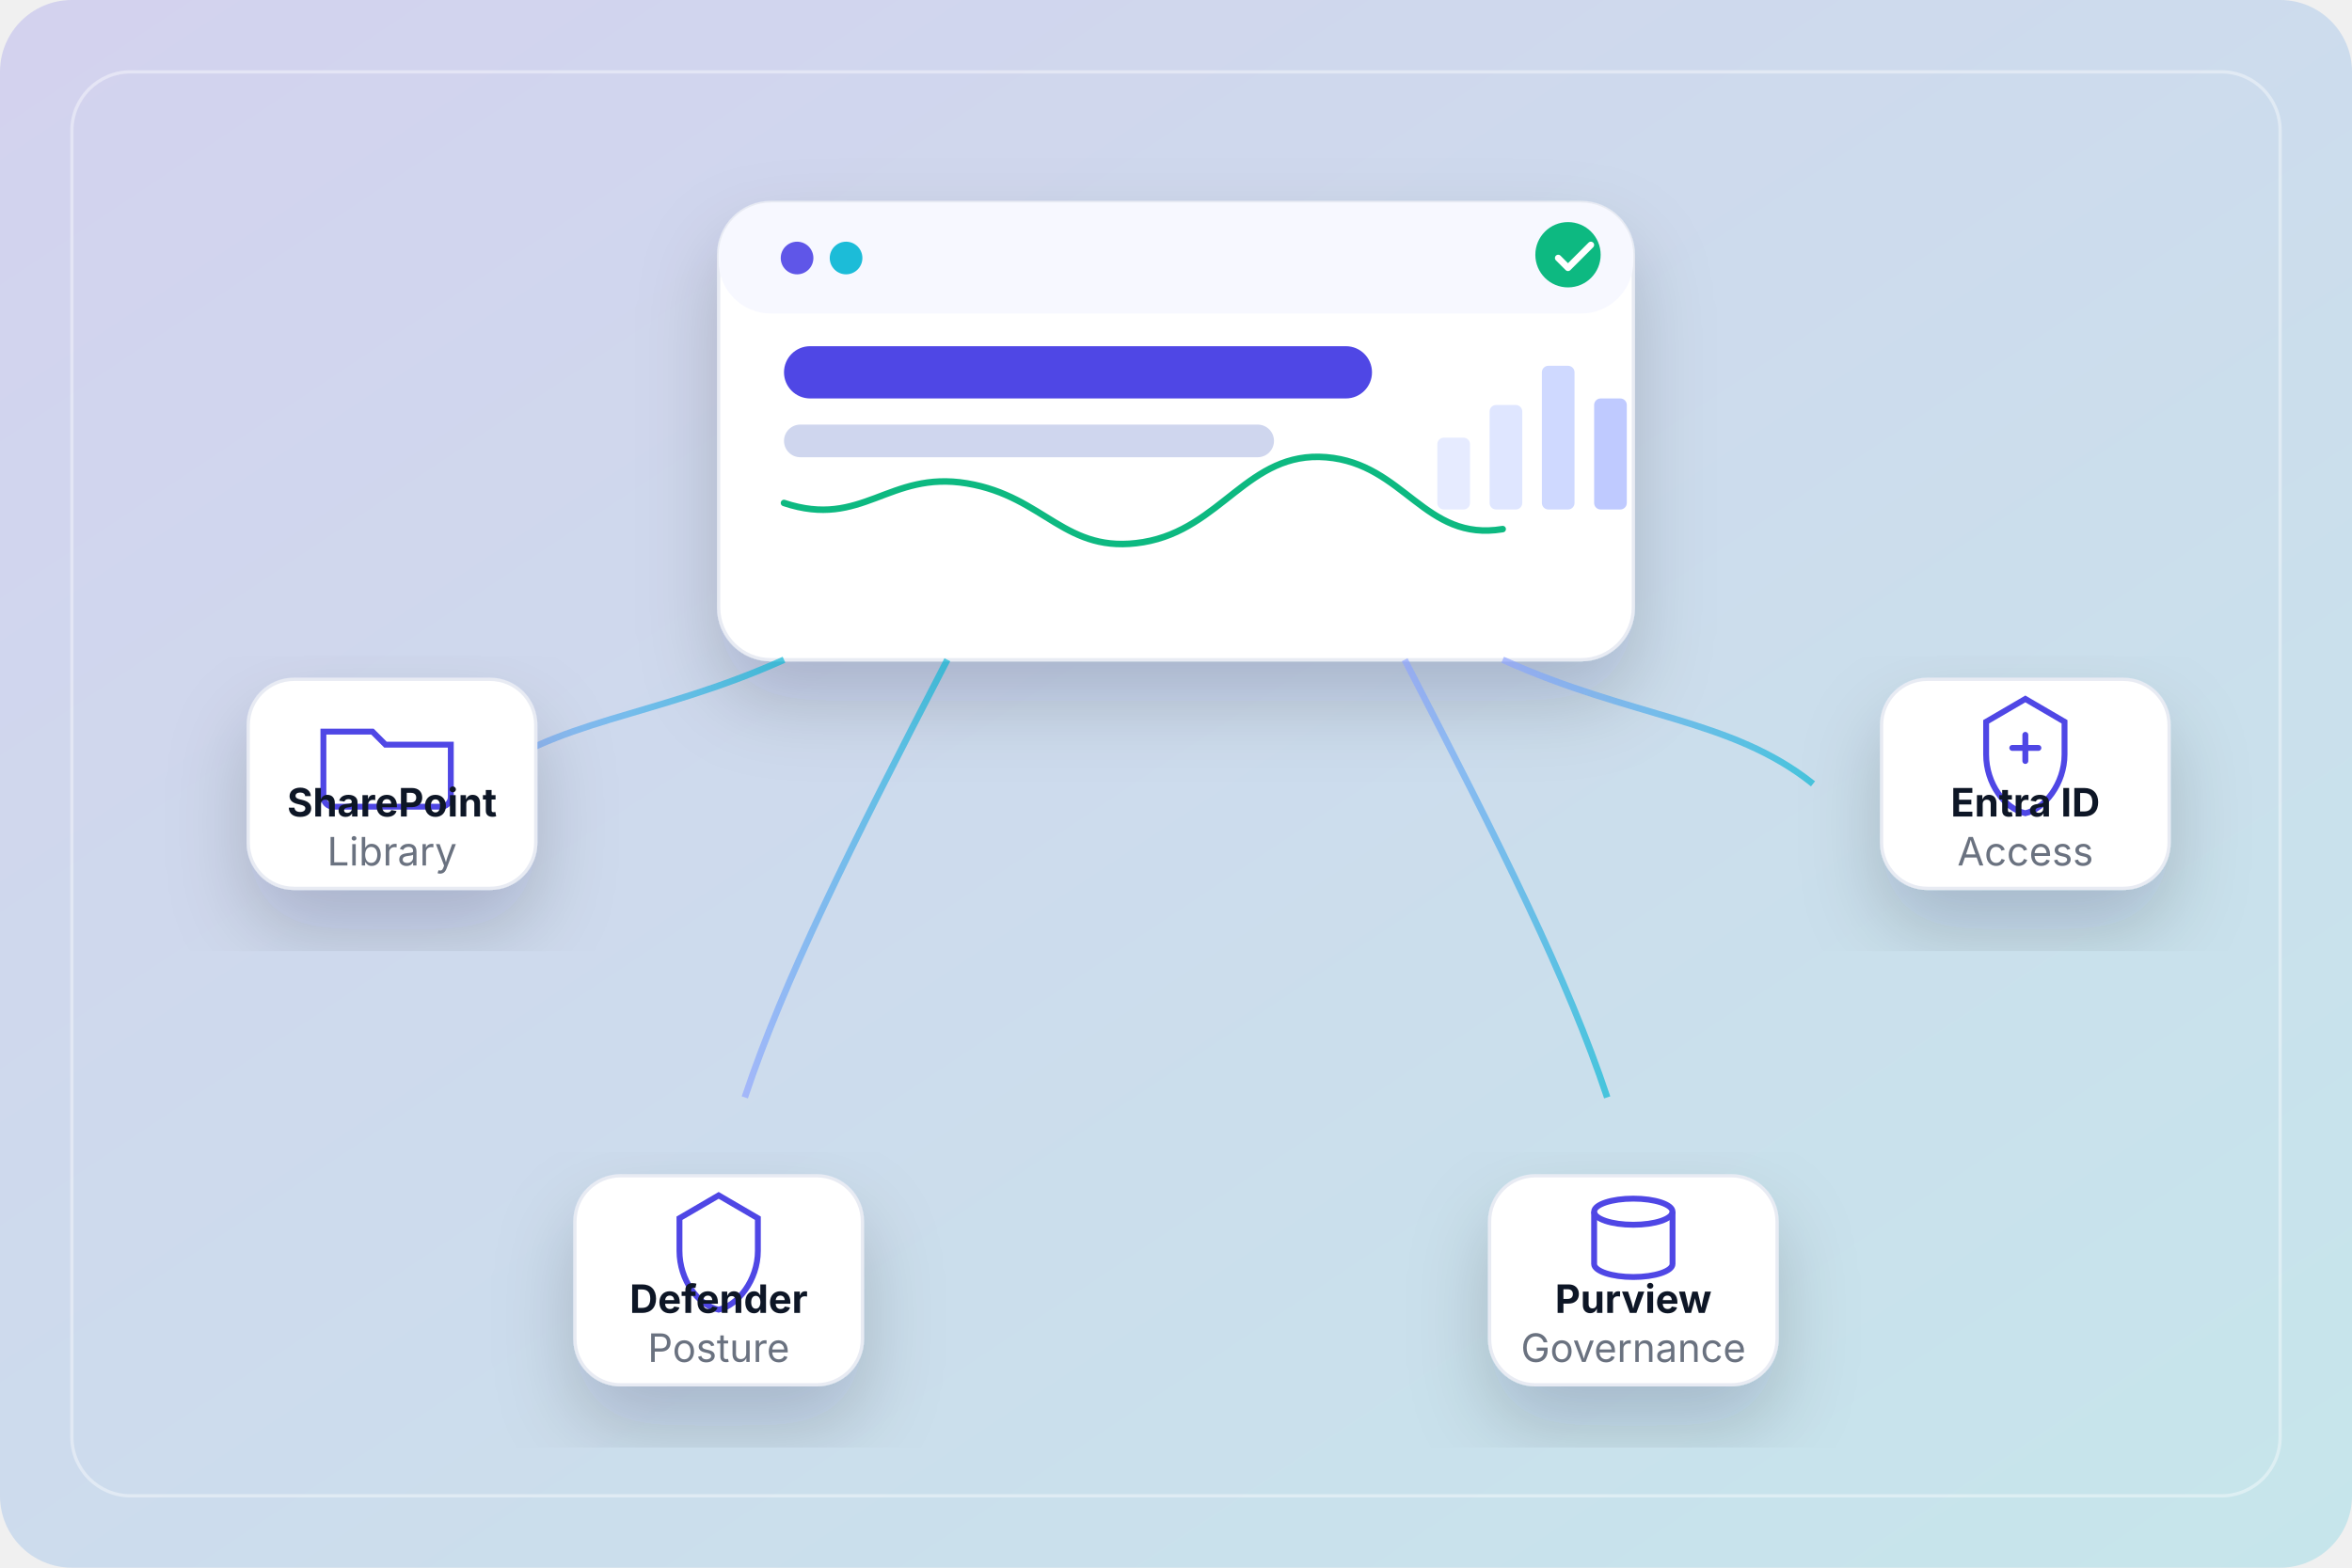
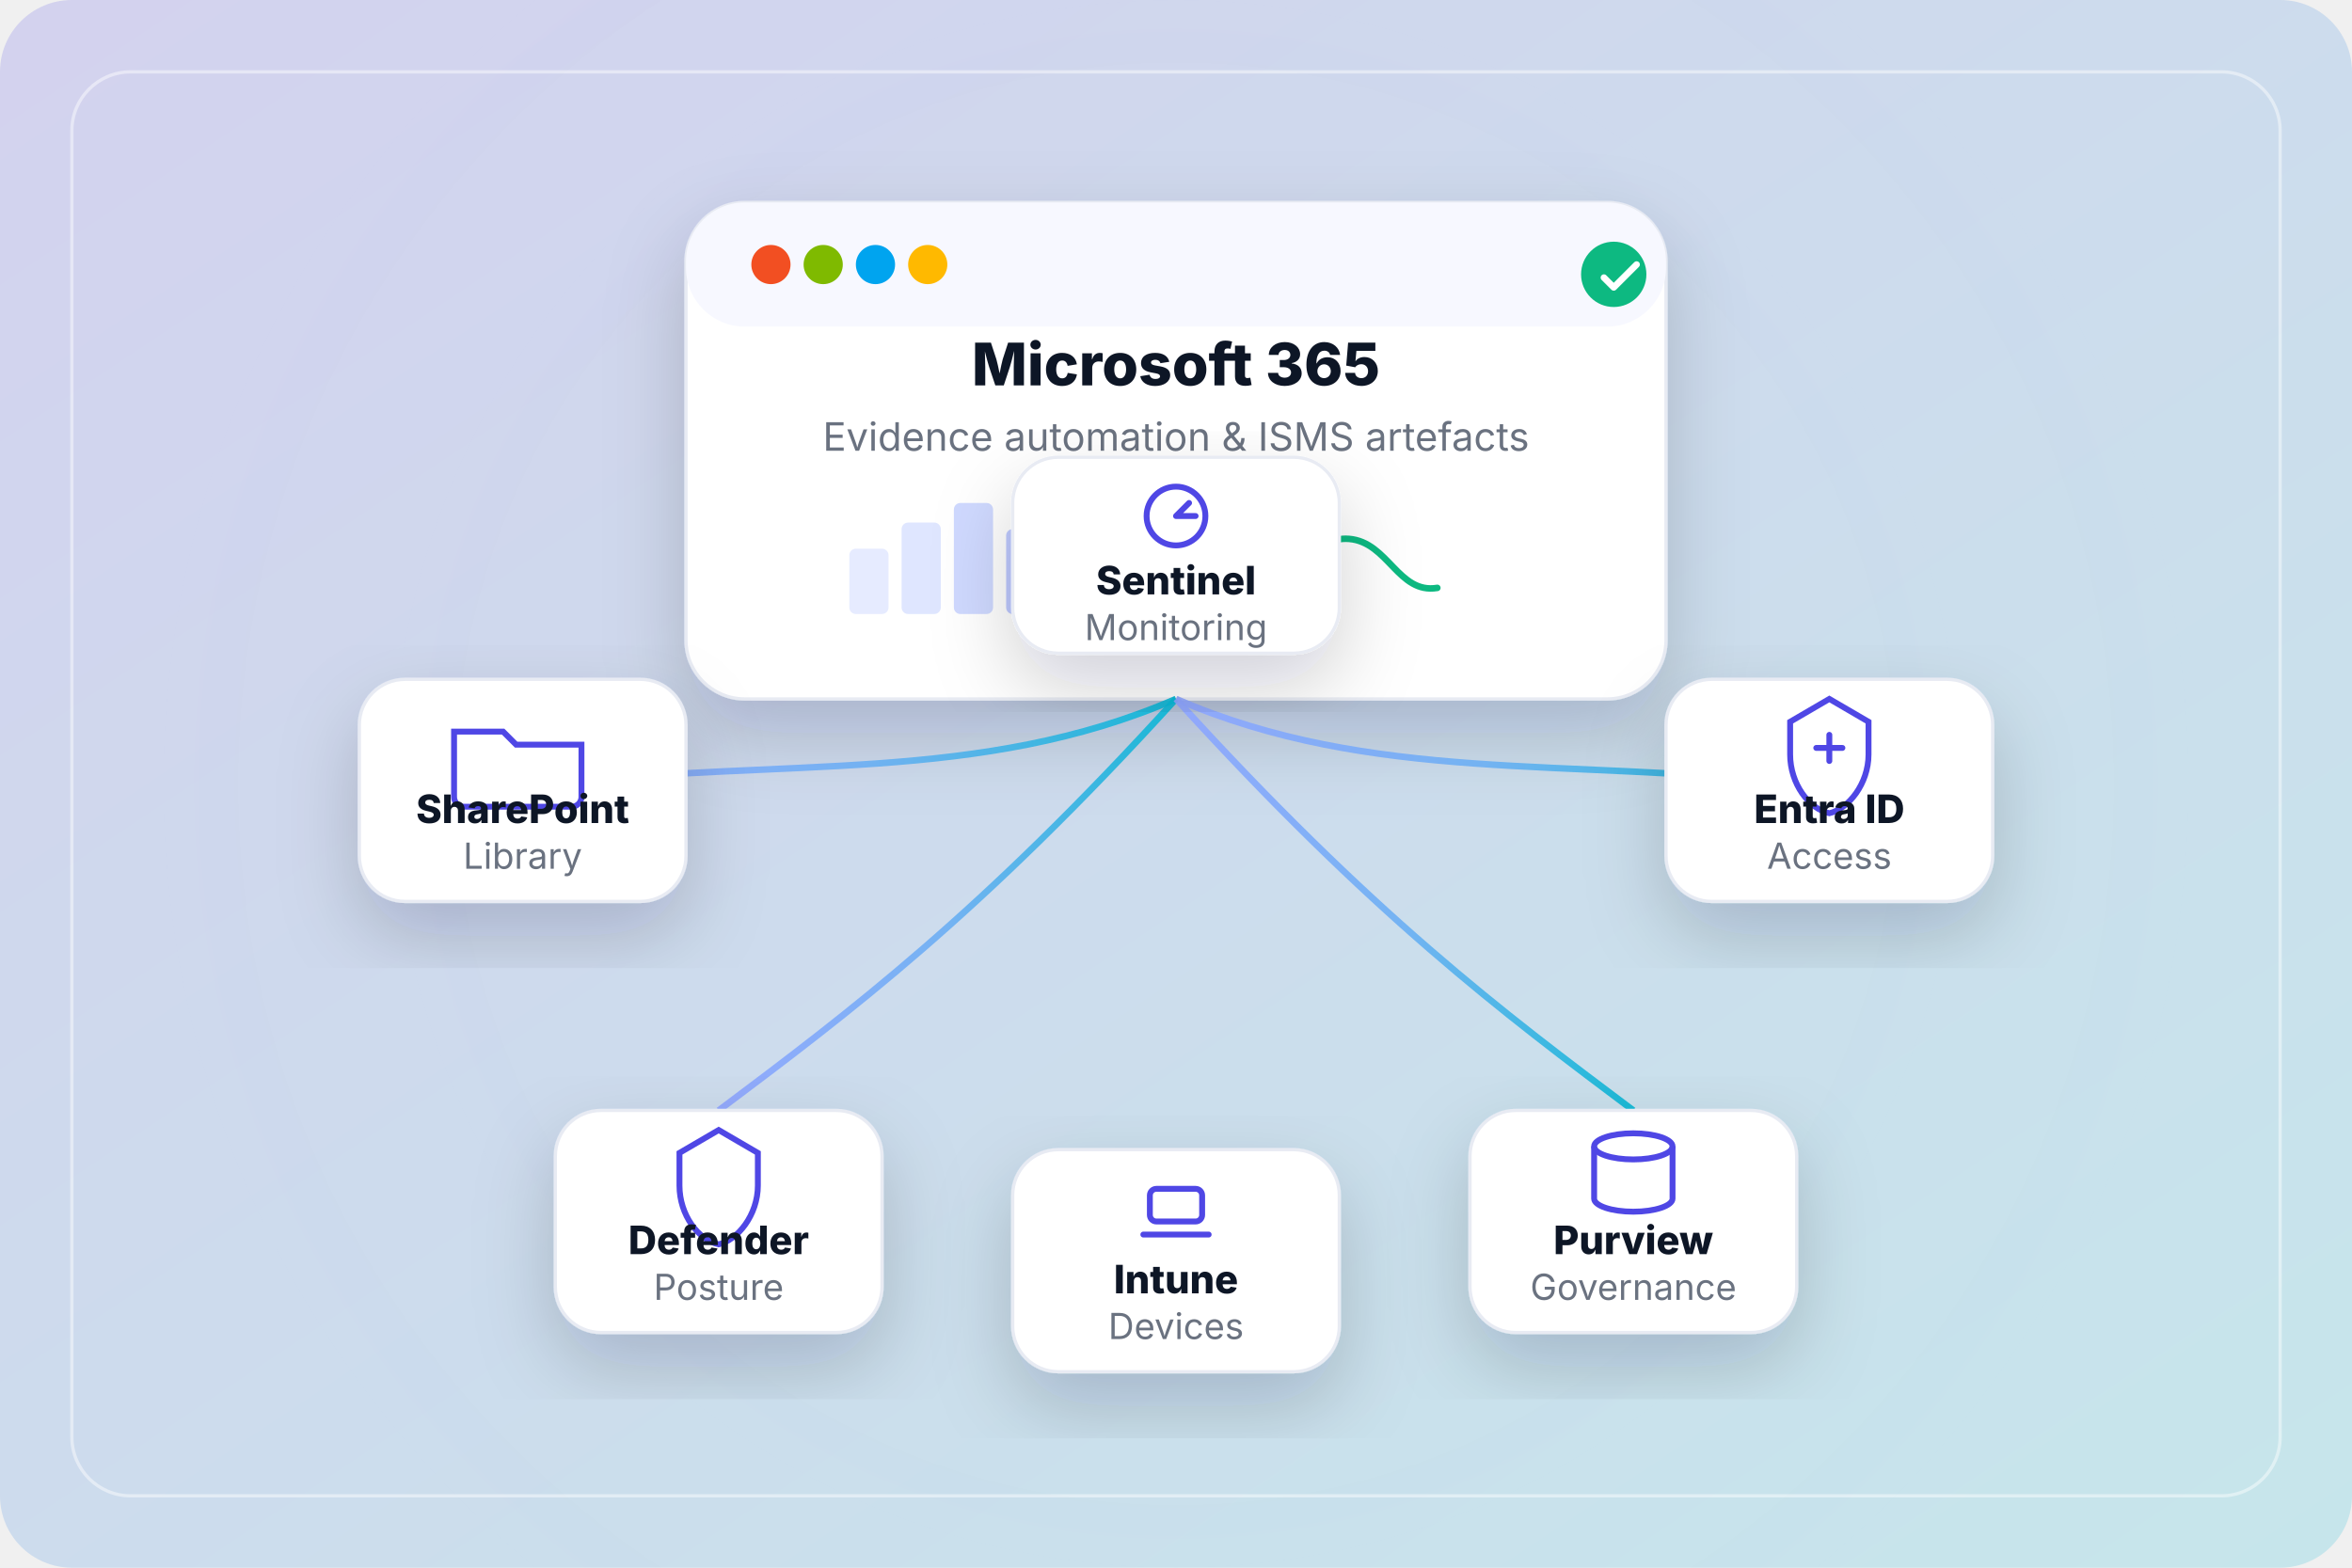
<svg xmlns="http://www.w3.org/2000/svg" viewBox="0 0 720 480" role="img" aria-labelledby="title desc">
  <defs>
    <linearGradient id="bg" x1="0" y1="0" x2="1" y2="1">
      <stop offset="0" stop-color="#4F46E5" stop-opacity=".18" />
      <stop offset="1" stop-color="#06B6D4" stop-opacity=".18" />
    </linearGradient>
    <filter id="shadow" x="-30%" y="-30%" width="160%" height="160%">
-       <feDropShadow dx="0" dy="12" stdDeviation="12" flood-color="rgba(10,18,32,.18)" />
+       <feDropShadow dx="0" dy="10" stdDeviation="12" flood-color="rgba(10,18,32,.18)" />
    </filter>
-     <radialGradient id="ring" cx=".5" cy=".5" r=".75">
+     <radialGradient id="halo" cx=".5" cy=".5" r=".65">
      <stop offset="60%" stop-color="rgba(255,255,255,0)" />
      <stop offset="100%" stop-color="rgba(79,70,229,.10)" />
    </radialGradient>
    <linearGradient id="wire" x1="0" y1="0" x2="1" y2="0">
-       <stop offset="0" stop-color="#8EA4FF" stop-opacity=".75" />
-       <stop offset="1" stop-color="#06B6D4" stop-opacity=".75" />
+       <stop offset="0" stop-color="#8EA4FF" stop-opacity=".9" />
+       <stop offset=".5" stop-color="#6AAEF3" stop-opacity=".9" />
+       <stop offset="1" stop-color="#06B6D4" stop-opacity=".9" />
    </linearGradient>
    <path id="check" d="M3 7l3 3 7-7" fill="none" stroke="#fff" stroke-width="2" stroke-linecap="round" stroke-linejoin="round" />
+     <g id="ico-folder" fill="none" stroke="currentColor" stroke-width="1.8">
+       <path d="M-18 -2h12l4 4h20v16a3 3 0 0 1-3 3h-33a3 3 0 0 1-3-3V-2z" />
+     </g>
+     <g id="ico-shield" fill="none" stroke="currentColor" stroke-width="1.8">
+       <path d="M0-12l12 7v10c0 9-6.2 16.7-12 18C-6.2 21.7-12 14-12 5V-5l12-7z" />
+     </g>
+     <g id="ico-db" fill="none" stroke="currentColor" stroke-width="1.8">
+       <ellipse cx="0" cy="-7" rx="12" ry="4" />
+       <path d="M-12 -7v16c0 2.2 5.4 4 12 4s12-1.8 12-4v-16" />
+     </g>
+     <g id="ico-radar" fill="none" stroke="currentColor" stroke-width="1.8">
+       <circle cx="0" cy="0" r="9" />
+       <path d="M0 0l4-4M0 0h6" stroke-linecap="round" />
+     </g>
+     <g id="ico-laptop" fill="none" stroke="currentColor" stroke-width="1.8">
+       <rect x="-8" y="-6" width="16" height="10" rx="2" />
+       <path d="M-10 8h20" stroke-linecap="round" />
+     </g>
+     <g id="ico-cloud" fill="none" stroke="currentColor" stroke-width="1.8">
+       <path d="M-10 7a6 6 0 1 1 2-11.7A8 8 0 1 1 10 5h-2" />
+     </g>
  </defs>
  <rect width="720" height="480" rx="22" fill="url(#bg)" />
  <g opacity=".08">
-     <circle cx="360" cy="240" r="215" fill="url(#ring)" />
-     <circle cx="360" cy="240" r="300" fill="url(#ring)" />
+     <circle cx="360" cy="240" r="240" fill="url(#halo)" />
+     <circle cx="360" cy="240" r="310" fill="url(#halo)" />
  </g>
  <g filter="url(#shadow)">
-     <rect x="220" y="62" width="280" height="140" rx="16" fill="#fff" stroke="#e8ebf3" />
-     <rect x="220" y="62" width="280" height="34" rx="16" fill="#f7f8ff" />
-     <circle cx="244" cy="79" r="5" fill="#4F46E5" opacity=".9" />
-     <circle cx="259" cy="79" r="5" fill="#06B6D4" opacity=".9" />
-     <rect x="240" y="106" width="180" height="16" rx="8" fill="#4F46E5" />
-     <rect x="240" y="130" width="150" height="10" rx="5" fill="#cfd6ee" />
-     <g transform="translate(440,100)">
-       <rect x="0" y="34" width="10" height="22" rx="2" fill="#e6ebff" />
-       <rect x="16" y="24" width="10" height="32" rx="2" fill="#dfe6ff" />
-       <rect x="32" y="12" width="10" height="44" rx="2" fill="#cfd9ff" />
-       <rect x="48" y="22" width="10" height="34" rx="2" fill="#bfcaff" />
+     <rect x="210" y="62" width="300" height="152" rx="18" fill="#fff" stroke="#e8ebf3" />
+     <rect x="210" y="62" width="300" height="38" rx="18" fill="#f7f8ff" />
+     <circle cx="236" cy="81" r="6" fill="#F25022" />
+     <circle cx="252" cy="81" r="6" fill="#7FBA00" />
+     <circle cx="268" cy="81" r="6" fill="#00A4EF" />
+     <circle cx="284" cy="81" r="6" fill="#FFB900" />
+     <g font-family="Inter,system-ui,-apple-system,Segoe UI,Roboto,Arial,sans-serif">
+       <text x="360" y="118" font-size="18" font-weight="800" fill="#111827" text-anchor="middle">Microsoft 365</text>
+       <text x="360" y="138" font-size="12" fill="#6b7280" text-anchor="middle">Evidence automation &amp; ISMS artefacts</text>
    </g>
-     <path d="M240 154c24 8 32-10 56-6 24 4 30 22 54 18 24-4 32-28 56-26 24 2 30 26 54 22" fill="none" stroke="#10B981" stroke-width="2" stroke-linecap="round" />
-     <g transform="translate(480,78)">
+     <g transform="translate(260,150)">
+       <rect x="0" y="18" width="12" height="20" rx="2" fill="#e6ebff" />
+       <rect x="16" y="10" width="12" height="28" rx="2" fill="#dfe6ff" />
+       <rect x="32" y="4" width="12" height="34" rx="2" fill="#cfd9ff" />
+       <rect x="48" y="12" width="12" height="26" rx="2" fill="#bfcaff" />
+     </g>
+     <path d="M330 174c10 6 16-6 28-4 12 2 15 14 27 12 12-2 16-18 28-17 12 1 15 17 27 15" fill="none" stroke="#10B981" stroke-width="2" stroke-linecap="round" />
+     <g transform="translate(494,84)">
      <circle r="10" fill="#10B981" />
      <use href="#check" transform="translate(-6,-6)" />
    </g>
  </g>
  <g fill="none" stroke="url(#wire)" stroke-width="2">
-     <path d="M240,202 C200,220 170,220 145,240" opacity=".9" />
-     <path d="M460,202 C500,220 530,220 555,240" opacity=".9" />
-     <path d="M290,202 C260,260 240,300 228,336" opacity=".9" />
-     <path d="M430,202 C460,260 480,300 492,336" opacity=".9" />
+     <path d="M360,214 C300,240 240,232 170,240" />
+     <path d="M360,214 C420,240 480,232 550,240" />
+     <path d="M360,214 C300,280 260,310 220,340" />
+     <path d="M360,214 C420,280 460,310 500,340" />
+     <path d="M360,214 C360,280 360,320 360,352" />
+     <path d="M360,214 C360,200 360,186 360,174" />
  </g>
-   <g font-family="Inter,system-ui,-apple-system,Segoe UI,Roboto,Arial,sans-serif" font-size="12" text-anchor="middle">
+   <g font-family="Inter,system-ui,-apple-system,Segoe UI,Roboto,Arial,sans-serif" text-anchor="middle">
    <g filter="url(#shadow)">
-       <rect x="76" y="208" width="88" height="64" rx="14" fill="#fff" stroke="#e8ebf3" />
-       <g transform="translate(120,226)" fill="none" stroke="#4F46E5" stroke-width="1.8">
-         <path d="M-18 -2h12l4 4h20v16a3 3 0 0 1-3 3h-33a3 3 0 0 1-3-3V-2z" />
+       <rect x="110" y="208" width="100" height="68" rx="14" fill="#fff" stroke="#e8ebf3" />
+       <g transform="translate(160,226)" color="#4F46E5">
+         <use href="#ico-folder" />
      </g>
-       <text x="120" y="250" fill="#111827" font-weight="700">SharePoint</text>
-       <text x="120" y="265" fill="#6b7280">Library</text>
+       <text x="160" y="252" font-size="12" font-weight="800" fill="#111827">SharePoint</text>
+       <text x="160" y="266" font-size="11" fill="#6b7280">Library</text>
    </g>
    <g filter="url(#shadow)">
-       <rect x="576" y="208" width="88" height="64" rx="14" fill="#fff" stroke="#e8ebf3" />
-       <g transform="translate(620,226)" fill="none" stroke="#4F46E5" stroke-width="1.8">
-         <path d="M0-12l12 7v10c0 9-6.2 16.7-12 18C-6.2 21.7-12 14-12 5V-5l12-7z" />
-         <path d="M0-1v8M-4 3h8" stroke-linecap="round" />
+       <rect x="510" y="208" width="100" height="68" rx="14" fill="#fff" stroke="#e8ebf3" />
+       <g transform="translate(560,226)" color="#4F46E5">
+         <use href="#ico-shield" />
+         <path d="M0-1v8M-4 3h8" stroke="currentColor" stroke-width="1.8" stroke-linecap="round" />
      </g>
-       <text x="620" y="250" fill="#111827" font-weight="700">Entra ID</text>
-       <text x="620" y="265" fill="#6b7280">Access</text>
+       <text x="560" y="252" font-size="12" font-weight="800" fill="#111827">Entra ID</text>
+       <text x="560" y="266" font-size="11" fill="#6b7280">Access</text>
    </g>
    <g filter="url(#shadow)">
-       <rect x="176" y="360" width="88" height="64" rx="14" fill="#fff" stroke="#e8ebf3" />
-       <g transform="translate(220,378)" fill="none" stroke="#4F46E5" stroke-width="1.8">
-         <path d="M0-12l12 7v10c0 9-6.2 16.7-12 18C-6.2 21.7-12 14-12 5V-5l12-7z" />
+       <rect x="170" y="340" width="100" height="68" rx="14" fill="#fff" stroke="#e8ebf3" />
+       <g transform="translate(220,358)" color="#4F46E5">
+         <use href="#ico-shield" />
      </g>
-       <text x="220" y="402" fill="#111827" font-weight="700">Defender</text>
-       <text x="220" y="417" fill="#6b7280">Posture</text>
+       <text x="220" y="384" font-size="12" font-weight="800" fill="#111827">Defender</text>
+       <text x="220" y="398" font-size="11" fill="#6b7280">Posture</text>
    </g>
    <g filter="url(#shadow)">
-       <rect x="456" y="360" width="88" height="64" rx="14" fill="#fff" stroke="#e8ebf3" />
-       <g transform="translate(500,378)" fill="none" stroke="#4F46E5" stroke-width="1.8">
-         <ellipse cx="0" cy="-7" rx="12" ry="4" />
-         <path d="M-12 -7v16c0 2.2 5.4 4 12 4s12-1.8 12-4v-16" />
+       <rect x="450" y="340" width="100" height="68" rx="14" fill="#fff" stroke="#e8ebf3" />
+       <g transform="translate(500,358)" color="#4F46E5">
+         <use href="#ico-db" />
      </g>
-       <text x="500" y="402" fill="#111827" font-weight="700">Purview</text>
-       <text x="500" y="417" fill="#6b7280">Governance</text>
+       <text x="500" y="384" font-size="12" font-weight="800" fill="#111827">Purview</text>
+       <text x="500" y="398" font-size="11" fill="#6b7280">Governance</text>
+     </g>
+     <g filter="url(#shadow)">
+       <rect x="310" y="352" width="100" height="68" rx="14" fill="#fff" stroke="#e8ebf3" />
+       <g transform="translate(360,370)" color="#4F46E5">
+         <use href="#ico-laptop" />
+       </g>
+       <text x="360" y="396" font-size="12" font-weight="800" fill="#111827">Intune</text>
+       <text x="360" y="410" font-size="11" fill="#6b7280">Devices</text>
+     </g>
+     <g filter="url(#shadow)">
+       <rect x="310" y="140" width="100" height="60" rx="14" fill="#fff" stroke="#e8ebf3" />
+       <g transform="translate(360,158)" color="#4F46E5">
+         <use href="#ico-radar" />
+       </g>
+       <text x="360" y="182" font-size="12" font-weight="800" fill="#111827">Sentinel</text>
+       <text x="360" y="196" font-size="11" fill="#6b7280">Monitoring</text>
    </g>
  </g>
-   <rect x="22" y="22" width="676" height="436" rx="18" fill="none" stroke="rgba(255,255,255,.4)" />
+   <rect x="22" y="22" width="676" height="436" rx="18" fill="none" stroke="rgba(255,255,255,.45)" />
</svg>
